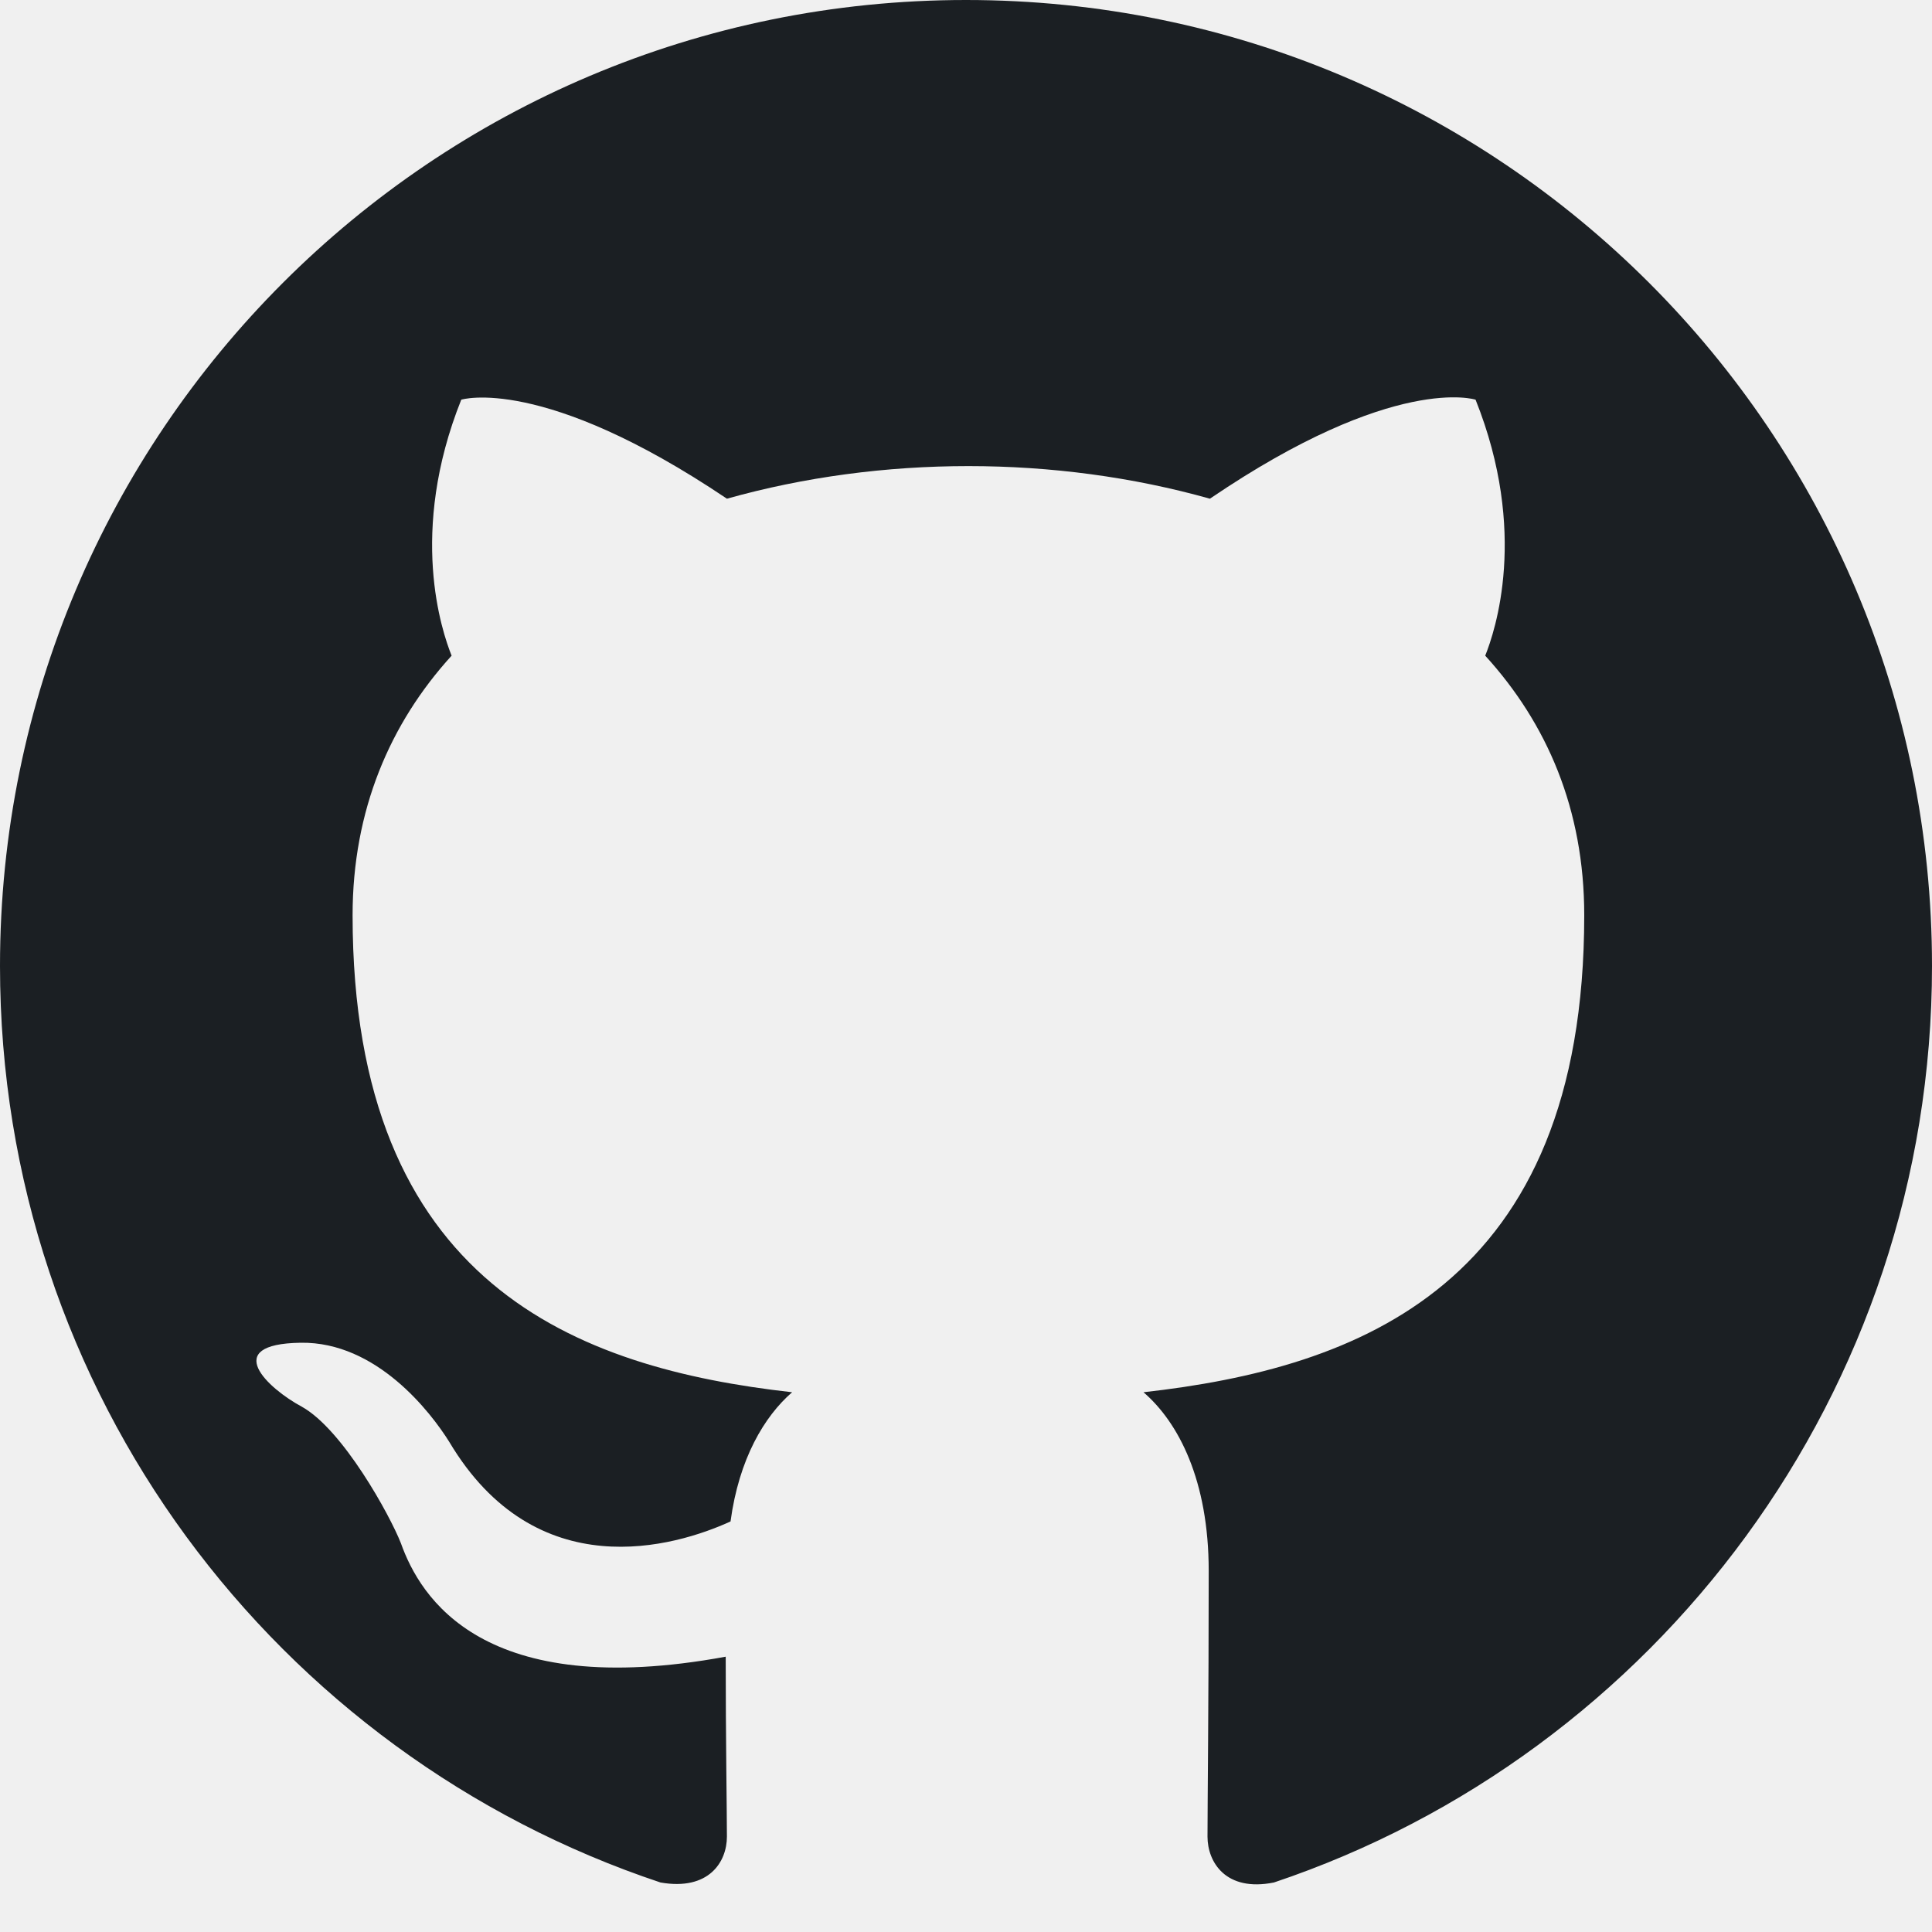
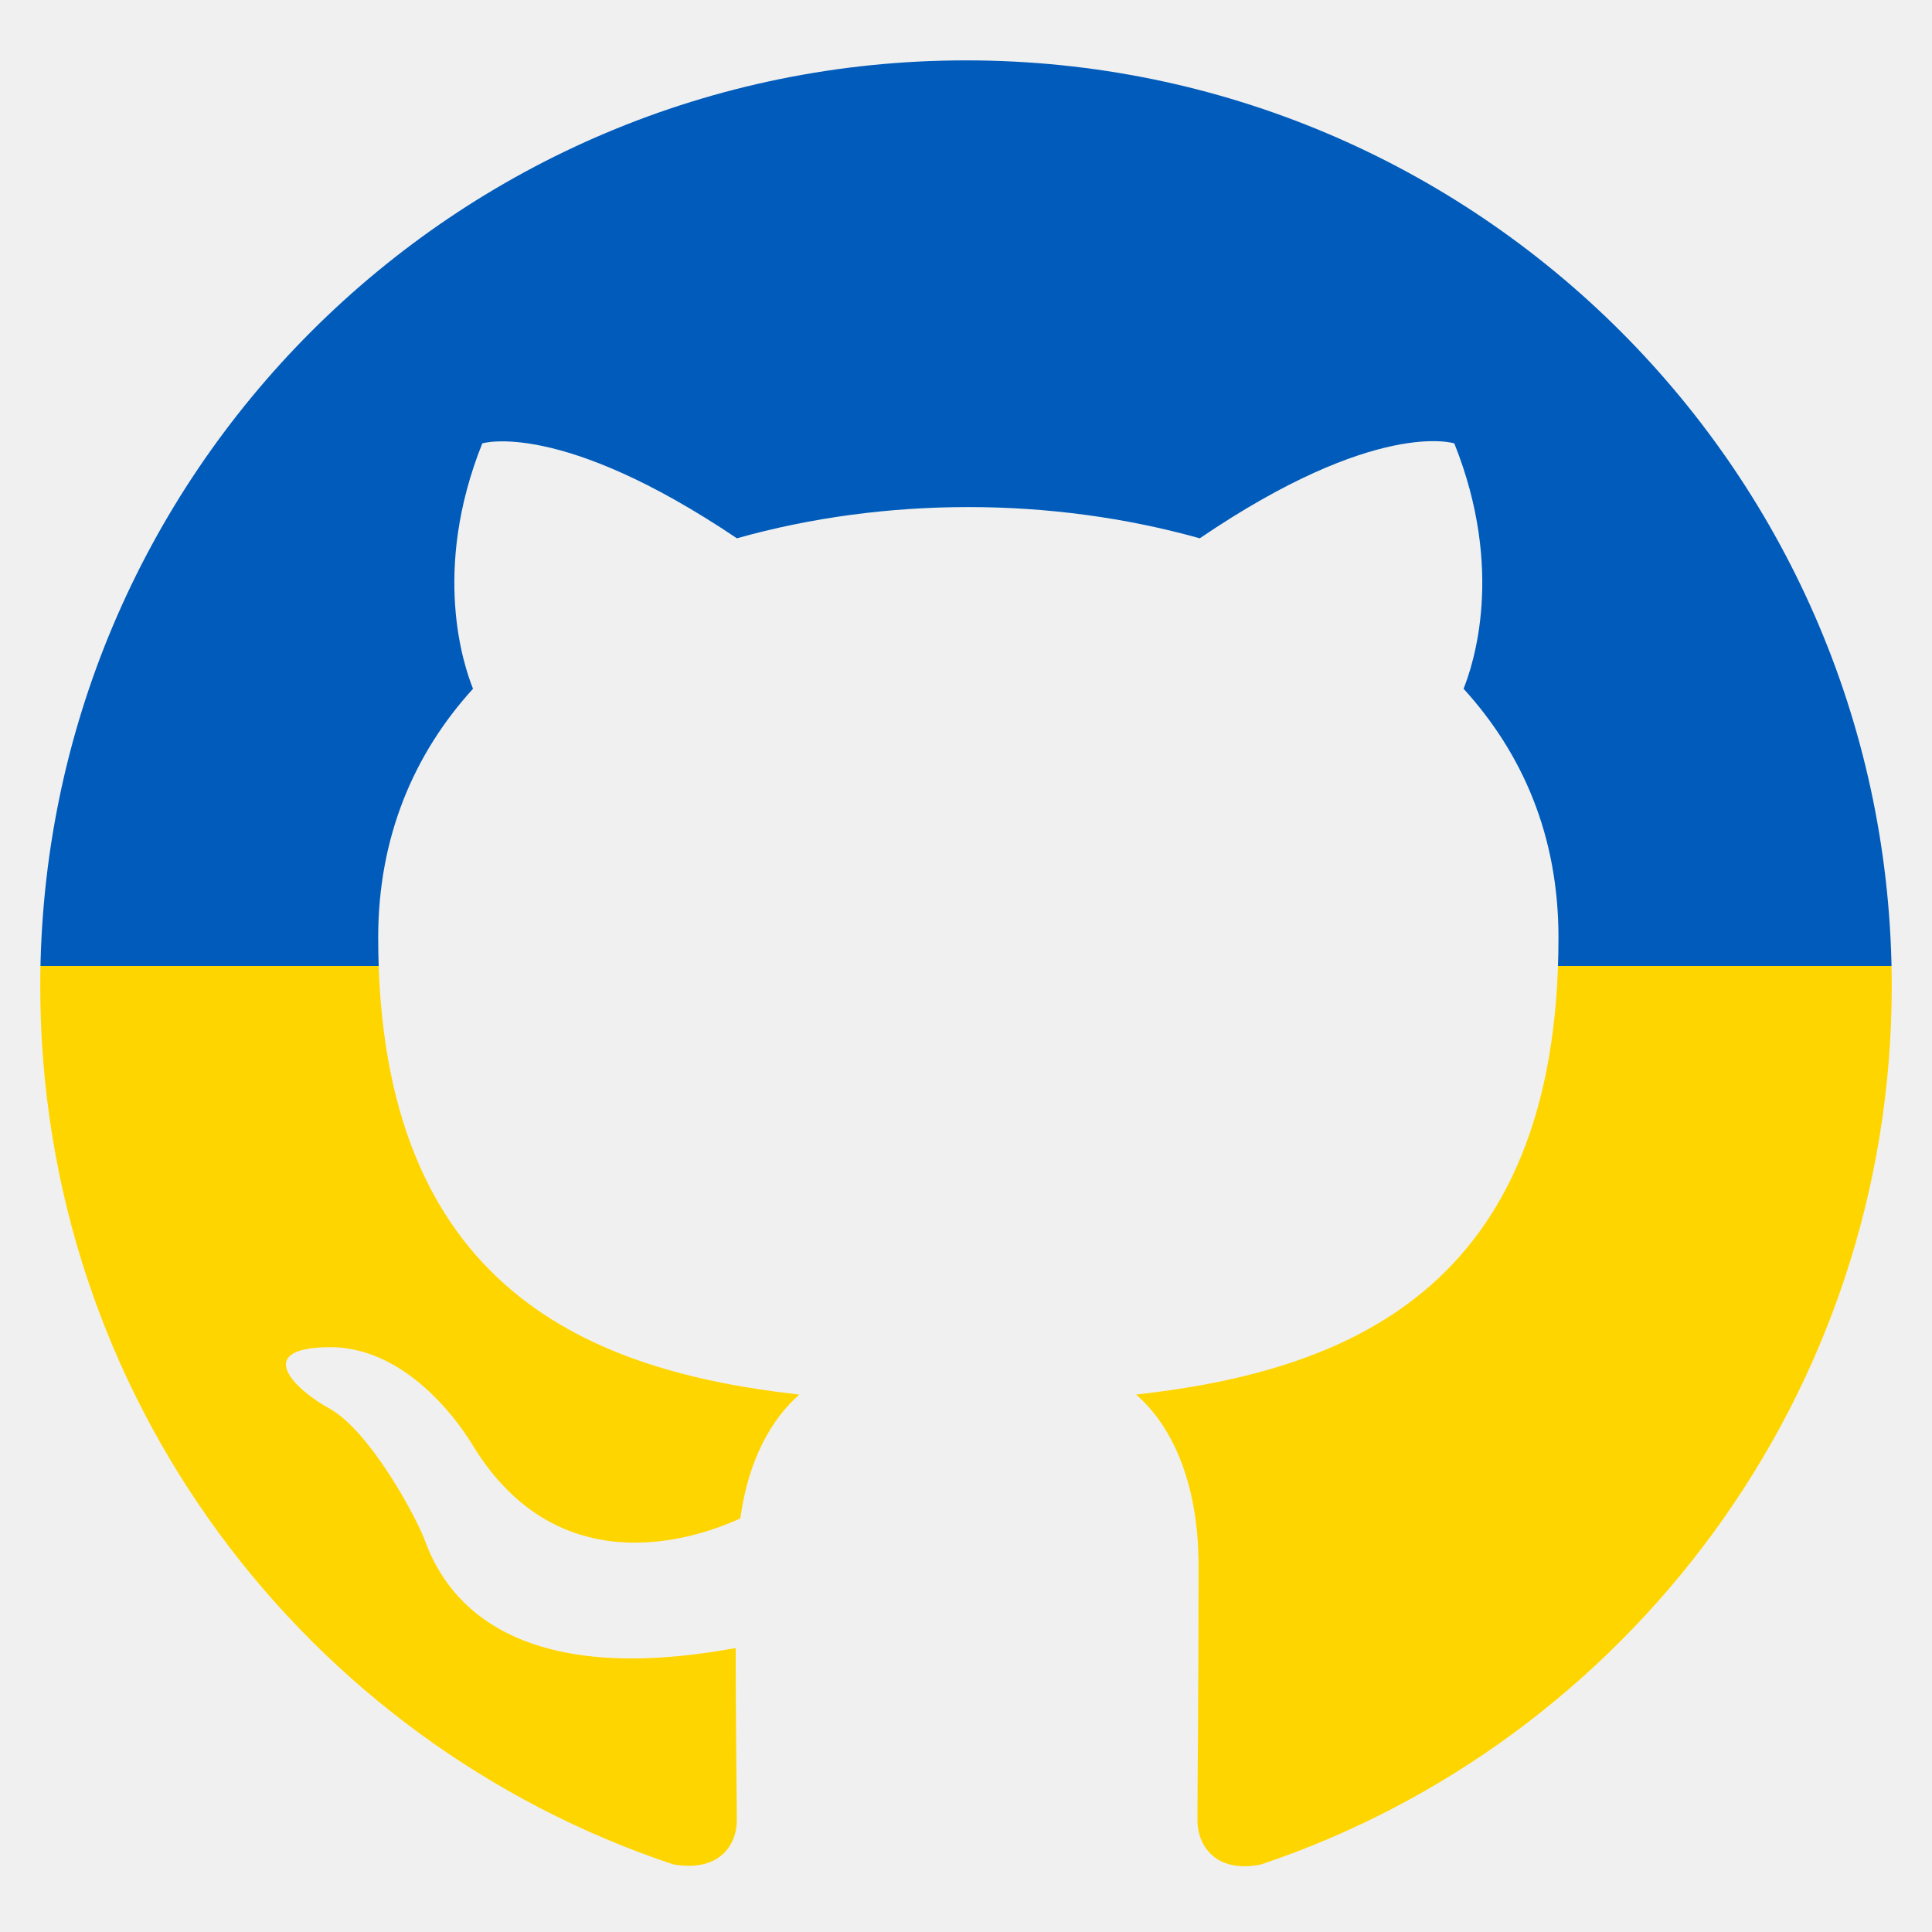
- <svg xmlns="http://www.w3.org/2000/svg" width="1024" height="1024" viewBox="0 0 1024 1024" fill="none">
-   <path fill-rule="evenodd" clip-rule="evenodd" d="M8 0C3.58 0 0 3.58 0 8C0 11.54 2.29 14.53 5.47 15.59C5.87 15.66 6.02 15.42 6.02 15.21C6.02 15.02 6.01 14.39 6.01 13.72C4 14.09 3.48 13.23 3.32 12.78C3.23 12.55 2.84 11.84 2.5 11.65C2.22 11.5 1.82 11.13 2.49 11.12C3.12 11.11 3.57 11.7 3.72 11.94C4.44 13.15 5.59 12.81 6.05 12.6C6.12 12.08 6.33 11.73 6.56 11.53C4.78 11.33 2.92 10.64 2.92 7.58C2.92 6.71 3.23 5.99 3.74 5.43C3.66 5.23 3.38 4.41 3.82 3.31C3.82 3.31 4.49 3.1 6.02 4.13C6.66 3.95 7.34 3.86 8.02 3.86C8.7 3.86 9.38 3.95 10.02 4.13C11.55 3.09 12.22 3.31 12.22 3.31C12.66 4.41 12.38 5.23 12.3 5.43C12.81 5.99 13.12 6.7 13.12 7.58C13.12 10.65 11.25 11.33 9.47 11.53C9.76 11.78 10.01 12.26 10.01 13.01C10.01 14.08 10 14.94 10 15.21C10 15.42 10.15 15.67 10.55 15.59C13.71 14.53 16 11.53 16 8C16 3.58 12.42 0 8 0Z" transform="scale(64)" fill="#1B1F23" />
+ <svg xmlns="http://www.w3.org/2000/svg" width="24" height="24" fill="none" class="d-block mt-3 ml-3">
+   <rect x=".75" y="1.275" width="22.5" height="22.5" rx="11.25" />
+   <mask id="a" style="mask-type:alpha" maskUnits="userSpaceOnUse" x="0" y="0" width="24" height="24">
+     <path fill-rule="evenodd" clip-rule="evenodd" d="M12 .75C5.646.75.5 5.896.5 12.25c0 5.089 3.292 9.387 7.863 10.91.575.101.79-.244.79-.546 0-.273-.014-1.178-.014-2.142-2.889.532-3.636-.704-3.866-1.35-.13-.331-.69-1.352-1.18-1.625-.402-.216-.977-.748-.014-.762.906-.014 1.553.834 1.769 1.179 1.035 1.74 2.688 1.25 3.349.948.1-.747.402-1.25.733-1.538-2.559-.287-5.232-1.279-5.232-5.678 0-1.25.445-2.285 1.178-3.09-.115-.288-.517-1.467.115-3.048 0 0 .963-.302 3.163 1.179.92-.259 1.897-.388 2.875-.388.977 0 1.955.13 2.875.388 2.2-1.495 3.162-1.179 3.162-1.179.633 1.581.23 2.76.115 3.048.733.805 1.179 1.825 1.179 3.09 0 4.413-2.688 5.39-5.247 5.678.417.36.776 1.05.776 2.128 0 1.538-.014 2.774-.014 3.162 0 .302.216.662.79.547 4.543-1.524 7.835-5.837 7.835-10.911C23.5 5.896 18.354.75 12 .75Z" fill="#fff" />
+   </mask>
+   <g mask="url(#a)">
+     <path fill="#005BBB" d="M0 0h24v12H0z" />
+     <path fill="#FFD500" d="M0 12h24v12H0z" />
+   </g>
</svg>
